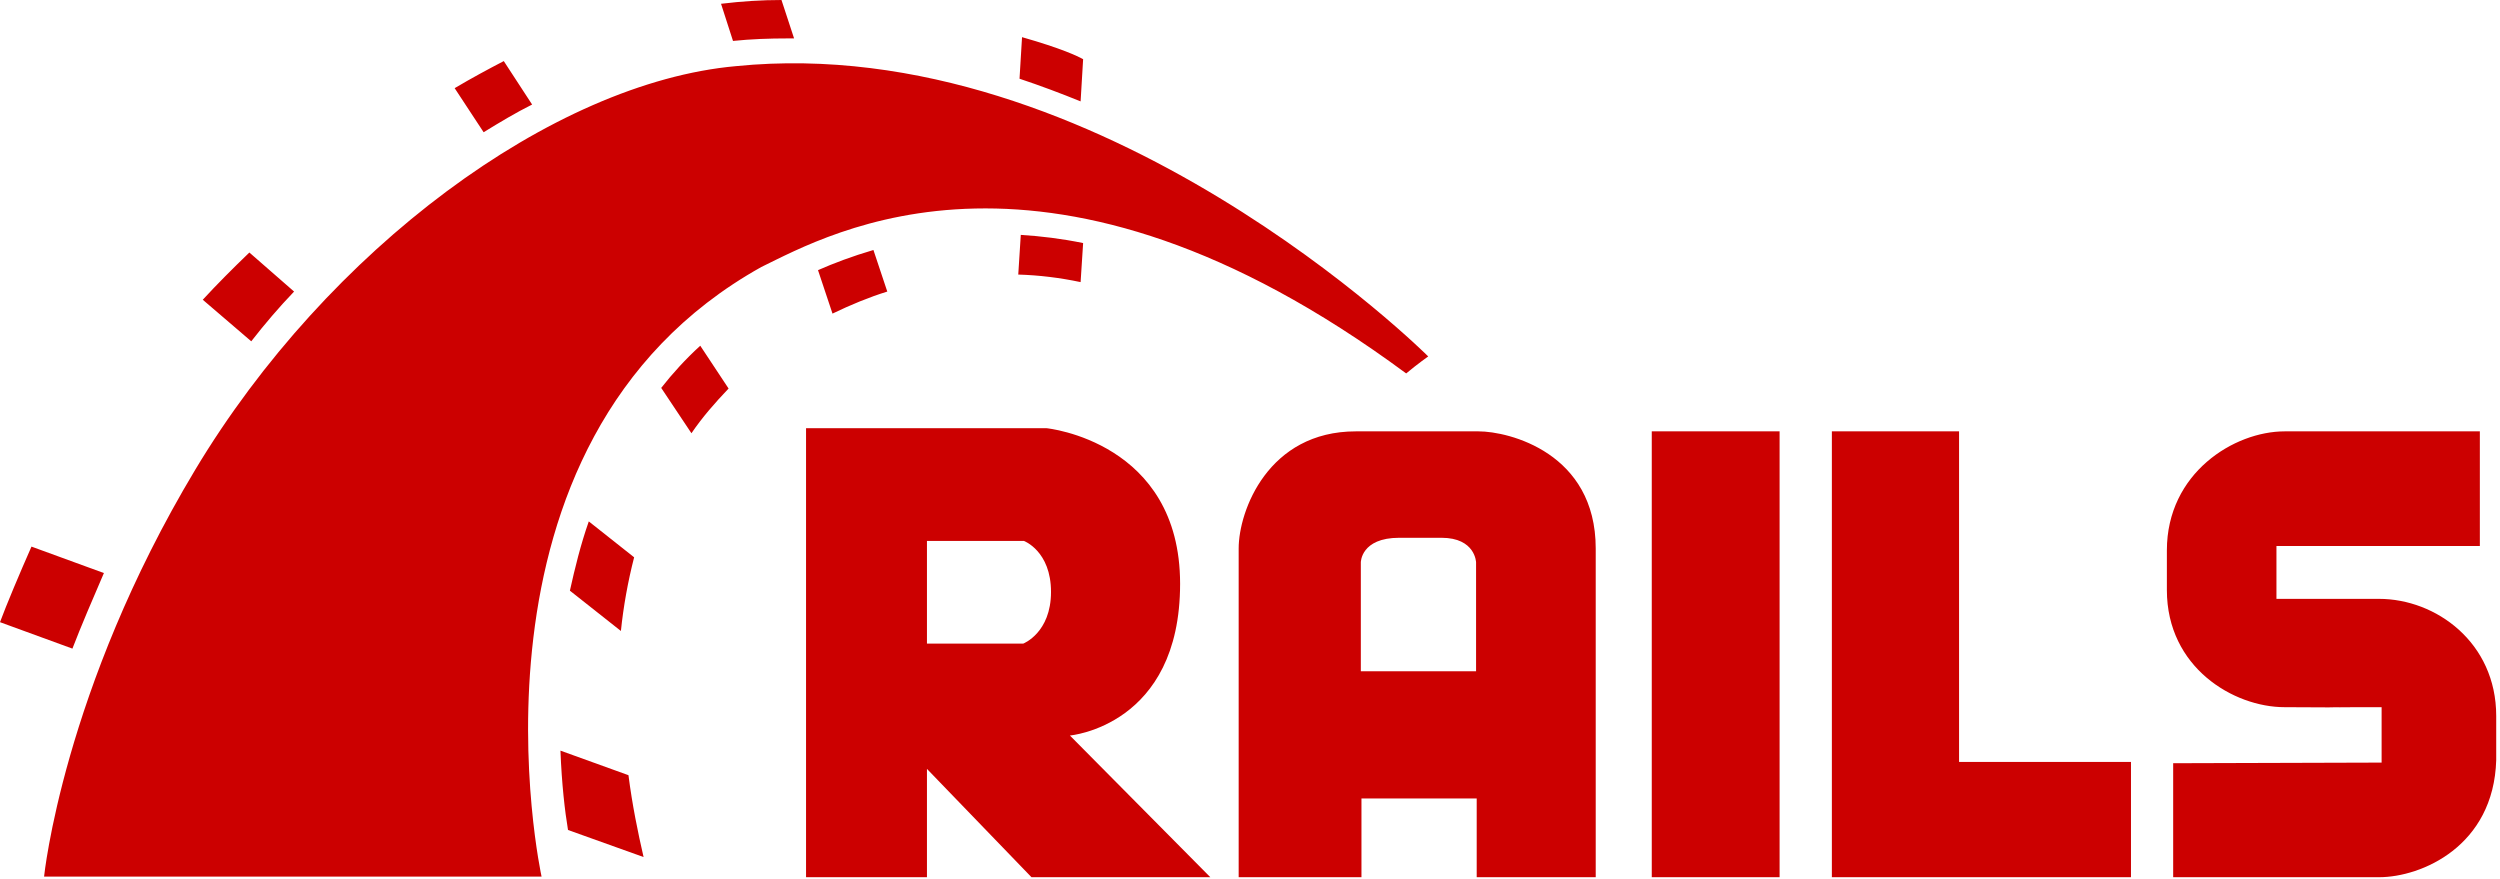
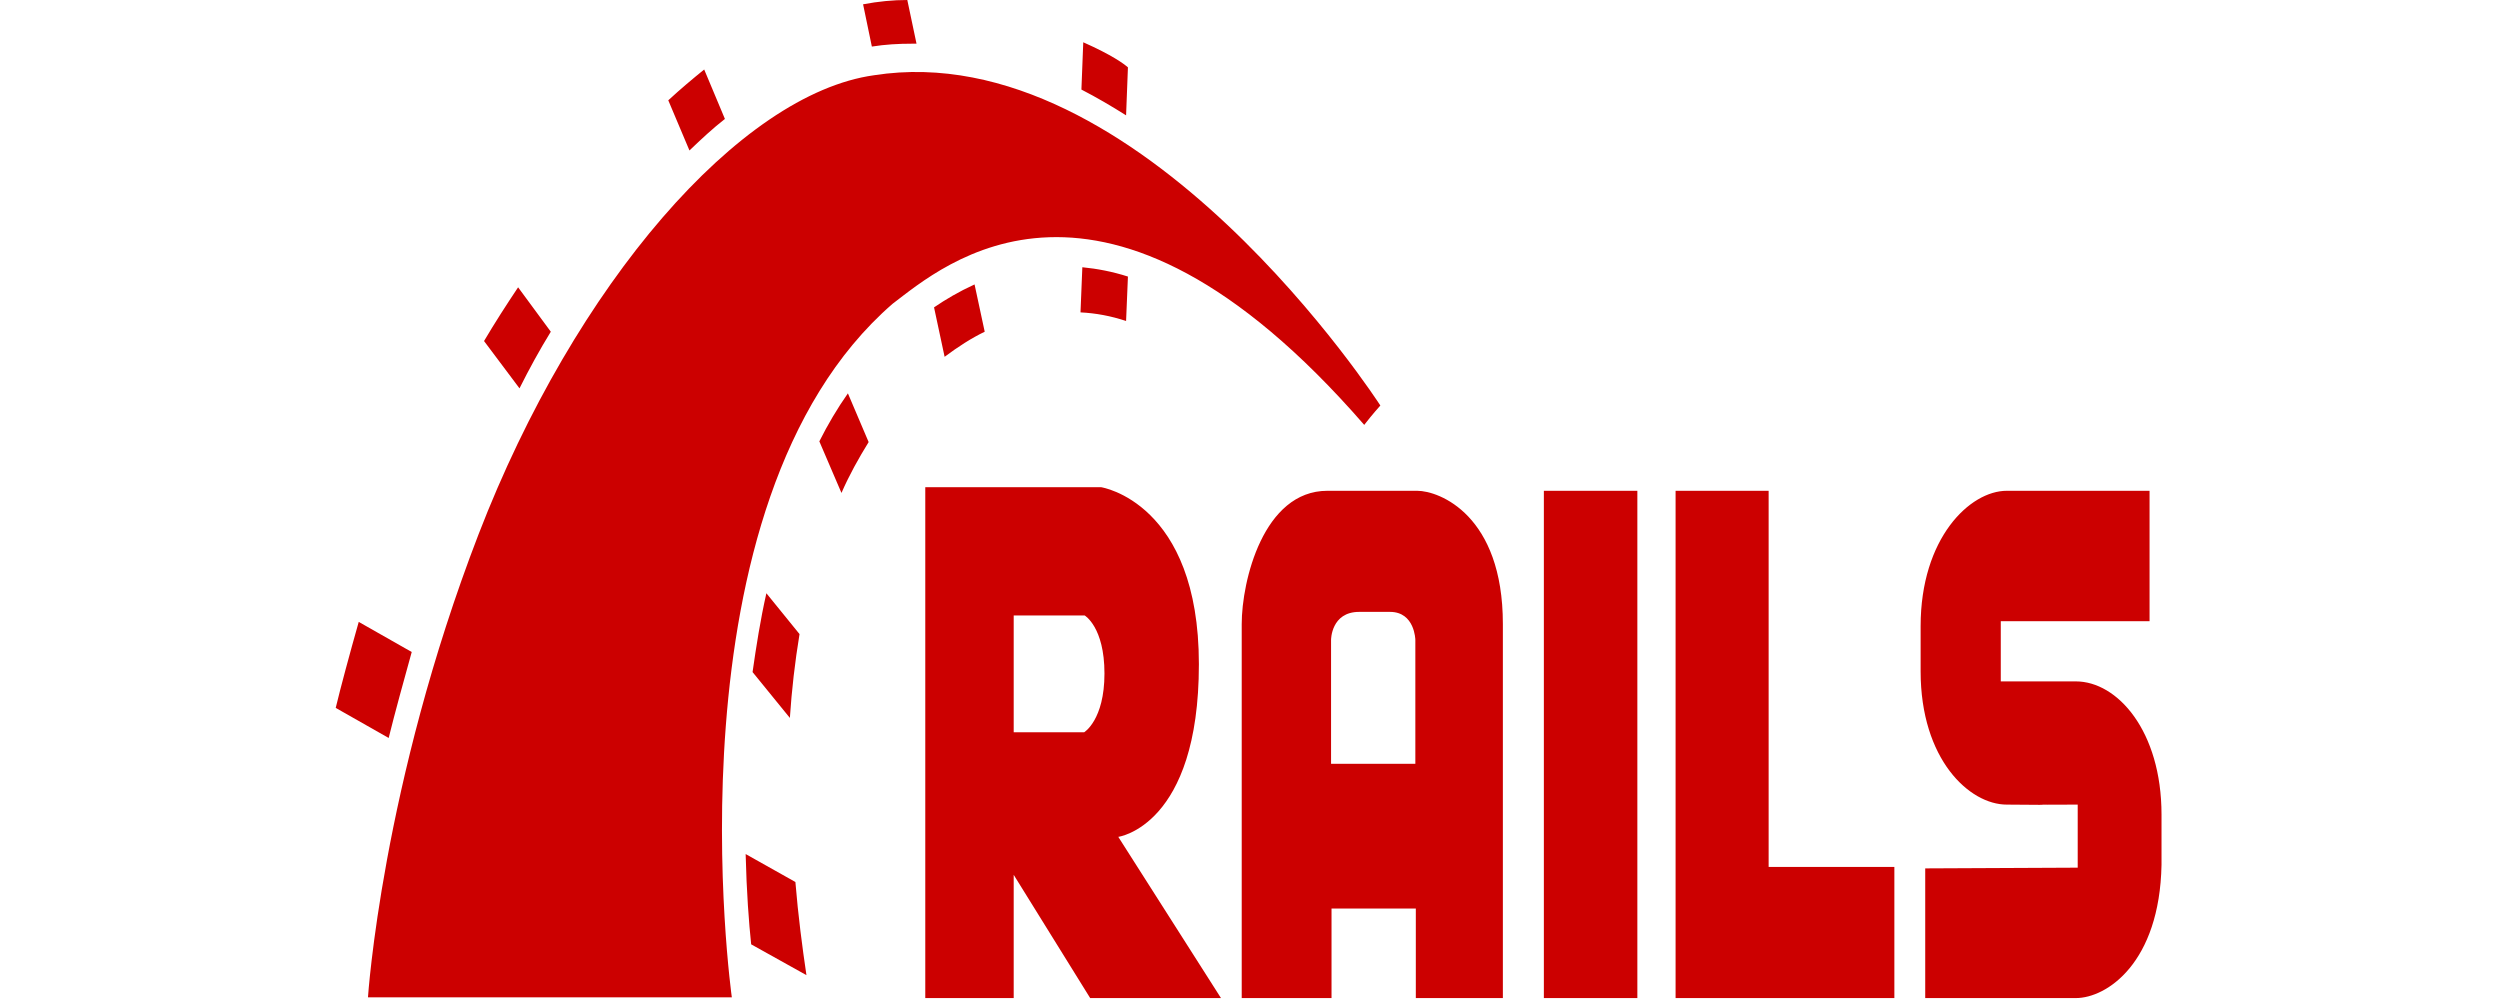
- <svg xmlns="http://www.w3.org/2000/svg" width="512px" height="180px" viewBox="0 0 512 180" version="1.1" preserveAspectRatio="xMidYMid">
-   <g fill="#CC0000">
-     <path d="M219.115,150.634 C219.115,150.634 241.685,148.699 241.685,119.553 C241.685,90.406 214.344,87.698 214.344,87.698 L165.078,87.698 L165.078,179.651 L189.84,179.651 L189.84,157.469 L211.248,179.651 L247.875,179.651 L219.115,150.634 Z M209.572,131.805 L189.84,131.805 L189.84,110.783 L209.701,110.783 C209.701,110.783 215.246,112.846 215.246,121.229 C215.246,129.612 209.572,131.805 209.572,131.805 Z M302.815,88.343 L277.666,88.343 C259.74,88.343 253.679,104.592 253.679,112.33 L253.679,179.651 L278.827,179.651 L278.827,163.53 L302.428,163.53 L302.428,179.651 L326.803,179.651 L326.803,112.33 C326.803,92.727 309.006,88.343 302.815,88.343 Z M302.428,137.479 L278.698,137.479 L278.698,115.168 C278.698,115.168 278.698,110.138 286.565,110.138 L295.206,110.138 C302.17,110.138 302.299,115.168 302.299,115.168 L302.299,137.479 L302.428,137.479 Z M338.281,88.343 L364.461,88.343 L364.461,179.651 L338.281,179.651 L338.281,88.343 Z M401.217,156.05 L401.217,88.343 L375.166,88.343 L375.166,156.05 L375.166,179.651 L401.217,179.651 L436.425,179.651 L436.425,156.05 L401.217,156.05 Z M445.066,156.308 L445.066,179.651 L487.238,179.651 C495.879,179.651 510.71,173.332 511.226,155.663 L511.226,146.636 C511.226,131.547 498.845,122.648 487.238,122.648 L466.217,122.648 L466.217,111.815 L507.873,111.815 L507.873,88.343 L467.893,88.343 C457.576,88.343 443.776,96.854 443.776,112.717 L443.776,120.842 C443.776,136.705 457.447,144.83 467.893,144.83 C496.911,144.959 460.929,144.83 487.754,144.83 L487.754,156.179 L445.066,156.308 Z" />
-     <path d="M9.028,179.522 L110.912,179.522 C110.912,179.522 91.438,90.664 155.921,54.682 C169.979,47.847 214.73,22.311 287.984,76.478 C290.305,74.543 292.498,72.995 292.498,72.995 C292.498,72.995 225.435,6.061 150.763,13.542 C113.233,16.895 67.063,51.071 39.98,96.21 C12.897,141.348 9.028,179.522 9.028,179.522 Z M221.308,20.764 L221.824,12.123 C220.663,11.478 217.439,9.93 209.314,7.609 L208.798,16.121 C213.054,17.54 217.181,19.087 221.308,20.764 Z M209.056,48.105 L208.54,56.23 C212.796,56.359 217.052,56.875 221.308,57.777 L221.824,49.781 C217.439,48.879 213.183,48.363 209.056,48.105 Z M161.338,7.867 L162.628,7.867 L160.048,-7.10542736e-15 C156.05,-7.10542736e-15 151.923,0.258 147.668,0.774 L150.118,8.383 C153.858,7.996 157.598,7.867 161.338,7.867 Z M167.528,55.327 L170.495,64.226 C174.235,62.42 177.975,60.873 181.715,59.712 L178.878,51.2 C174.493,52.49 170.753,53.908 167.528,55.327 Z M108.977,21.409 L103.174,12.51 C99.95,14.186 96.596,15.992 93.114,18.055 L99.047,27.083 C102.4,25.02 105.624,23.085 108.977,21.409 Z M135.416,79.444 L141.606,88.729 C143.798,85.505 146.378,82.539 149.215,79.573 L143.412,70.803 C140.445,73.511 137.737,76.478 135.416,79.444 Z M116.715,120.971 L127.162,129.225 C127.678,124.195 128.58,119.166 129.87,114.136 L120.584,106.785 C118.908,111.557 117.747,116.328 116.715,120.971 Z M60.228,59.712 L51.071,51.716 C47.718,54.94 44.494,58.164 41.527,61.388 L51.458,69.9 C54.166,66.418 57.132,62.936 60.228,59.712 Z M21.28,117.36 L6.448,111.944 C3.998,117.489 1.29,123.938 0,127.42 L14.831,132.836 C16.508,128.451 19.216,122.132 21.28,117.36 Z M114.781,153.729 C115.039,160.564 115.684,166.11 116.328,169.979 L131.805,175.524 C130.644,170.495 129.483,164.82 128.709,158.759 L114.781,153.729 Z" />
+ <svg xmlns="http://www.w3.org/2000/svg" width="300pt" height="120pt" viewBox="0 0 256 140" version="1.1">
+   <g id="surface1">
+     <path style=" stroke:none;fill-rule:nonzero;fill:rgb(80%,0%,0%);fill-opacity:1;" d="M 109.559 117.16 C 109.559 117.16 120.844 115.656 120.844 92.984 C 120.844 70.316 107.172 68.211 107.172 68.211 L 82.539 68.211 L 82.539 139.73 L 94.918 139.73 L 94.918 122.477 L 105.625 139.73 L 123.938 139.73 Z M 104.785 102.516 L 94.918 102.516 L 94.918 86.164 L 104.852 86.164 C 104.852 86.164 107.625 87.77 107.625 94.289 C 107.625 100.809 104.785 102.516 104.785 102.516 Z M 151.406 68.711 L 138.832 68.711 C 129.871 68.711 126.84 81.352 126.84 87.367 L 126.84 139.73 L 139.414 139.73 L 139.414 127.191 L 151.215 127.191 L 151.215 139.73 L 163.402 139.73 L 163.402 87.367 C 163.402 72.121 154.504 68.711 151.406 68.711 Z M 151.215 106.93 L 139.348 106.93 L 139.348 89.574 C 139.348 89.574 139.348 85.664 143.281 85.664 L 147.602 85.664 C 151.086 85.664 151.148 89.574 151.148 89.574 L 151.148 106.93 Z M 169.141 68.711 L 182.23 68.711 L 182.23 139.73 L 169.141 139.73 Z M 200.609 121.371 L 200.609 68.711 L 187.582 68.711 L 187.582 139.73 L 218.211 139.73 L 218.211 121.371 Z M 222.531 121.574 L 222.531 139.73 L 243.621 139.73 C 247.941 139.73 255.355 134.812 255.613 121.07 L 255.613 114.051 C 255.613 102.312 249.422 95.395 243.621 95.395 L 233.109 95.395 L 233.109 86.969 L 253.938 86.969 L 253.938 68.711 L 233.945 68.711 C 228.789 68.711 221.887 75.332 221.887 87.668 L 221.887 93.988 C 221.887 106.328 228.723 112.645 233.945 112.645 C 248.457 112.746 230.465 112.645 243.879 112.645 L 243.879 121.473 Z M 222.531 121.574 " />
+     <path style=" stroke:none;fill-rule:nonzero;fill:rgb(80%,0%,0%);fill-opacity:1;" d="M 4.516 139.629 L 55.457 139.629 C 55.457 139.629 45.719 70.516 77.961 42.531 C 84.988 37.215 107.367 17.352 143.992 59.484 C 145.152 57.977 146.25 56.773 146.25 56.773 C 146.25 56.773 112.719 4.715 75.383 10.531 C 56.617 13.141 33.531 39.723 19.988 74.828 C 6.449 109.938 4.516 139.629 4.516 139.629 Z M 110.652 16.148 L 110.91 9.43 C 110.332 8.926 108.719 7.723 104.656 5.918 L 104.398 12.539 C 106.527 13.641 108.59 14.844 110.652 16.148 Z M 104.527 37.414 L 104.27 43.734 C 106.398 43.836 108.527 44.234 110.652 44.938 L 110.91 38.719 C 108.719 38.016 106.59 37.617 104.527 37.414 Z M 80.668 6.117 L 81.312 6.117 L 80.023 0 C 78.023 0 75.961 0.199 73.832 0.602 L 75.059 6.52 C 76.93 6.219 78.801 6.117 80.668 6.117 Z M 83.766 43.031 L 85.246 49.953 C 87.117 48.551 88.988 47.344 90.859 46.441 L 89.438 39.82 C 87.246 40.824 85.375 41.93 83.766 43.031 Z M 54.488 16.652 L 51.586 9.73 C 49.977 11.035 48.297 12.438 46.559 14.043 L 49.523 21.066 C 51.199 19.461 52.812 17.957 54.488 16.652 Z M 67.707 61.789 L 70.805 69.012 C 71.898 66.504 73.188 64.195 74.609 61.891 L 71.707 55.07 C 70.223 57.176 68.867 59.484 67.707 61.789 Z M 58.359 94.09 L 63.582 100.508 C 63.84 96.598 64.289 92.684 64.934 88.773 L 60.293 83.055 C 59.453 86.766 58.875 90.477 58.359 94.09 Z M 30.113 46.441 L 25.535 40.223 C 23.859 42.73 22.246 45.238 20.766 47.746 L 25.73 54.367 C 27.082 51.66 28.566 48.949 30.113 46.441 Z M 10.641 91.281 L 3.223 87.066 C 2 91.379 0.645 96.395 0 99.105 L 7.414 103.316 C 8.254 99.906 9.609 94.992 10.641 91.281 Z M 57.391 119.566 C 57.52 124.883 57.844 129.195 58.164 132.207 L 65.902 136.52 C 65.32 132.605 64.742 128.195 64.355 123.48 Z M 57.391 119.566 " />
  </g>
</svg>
